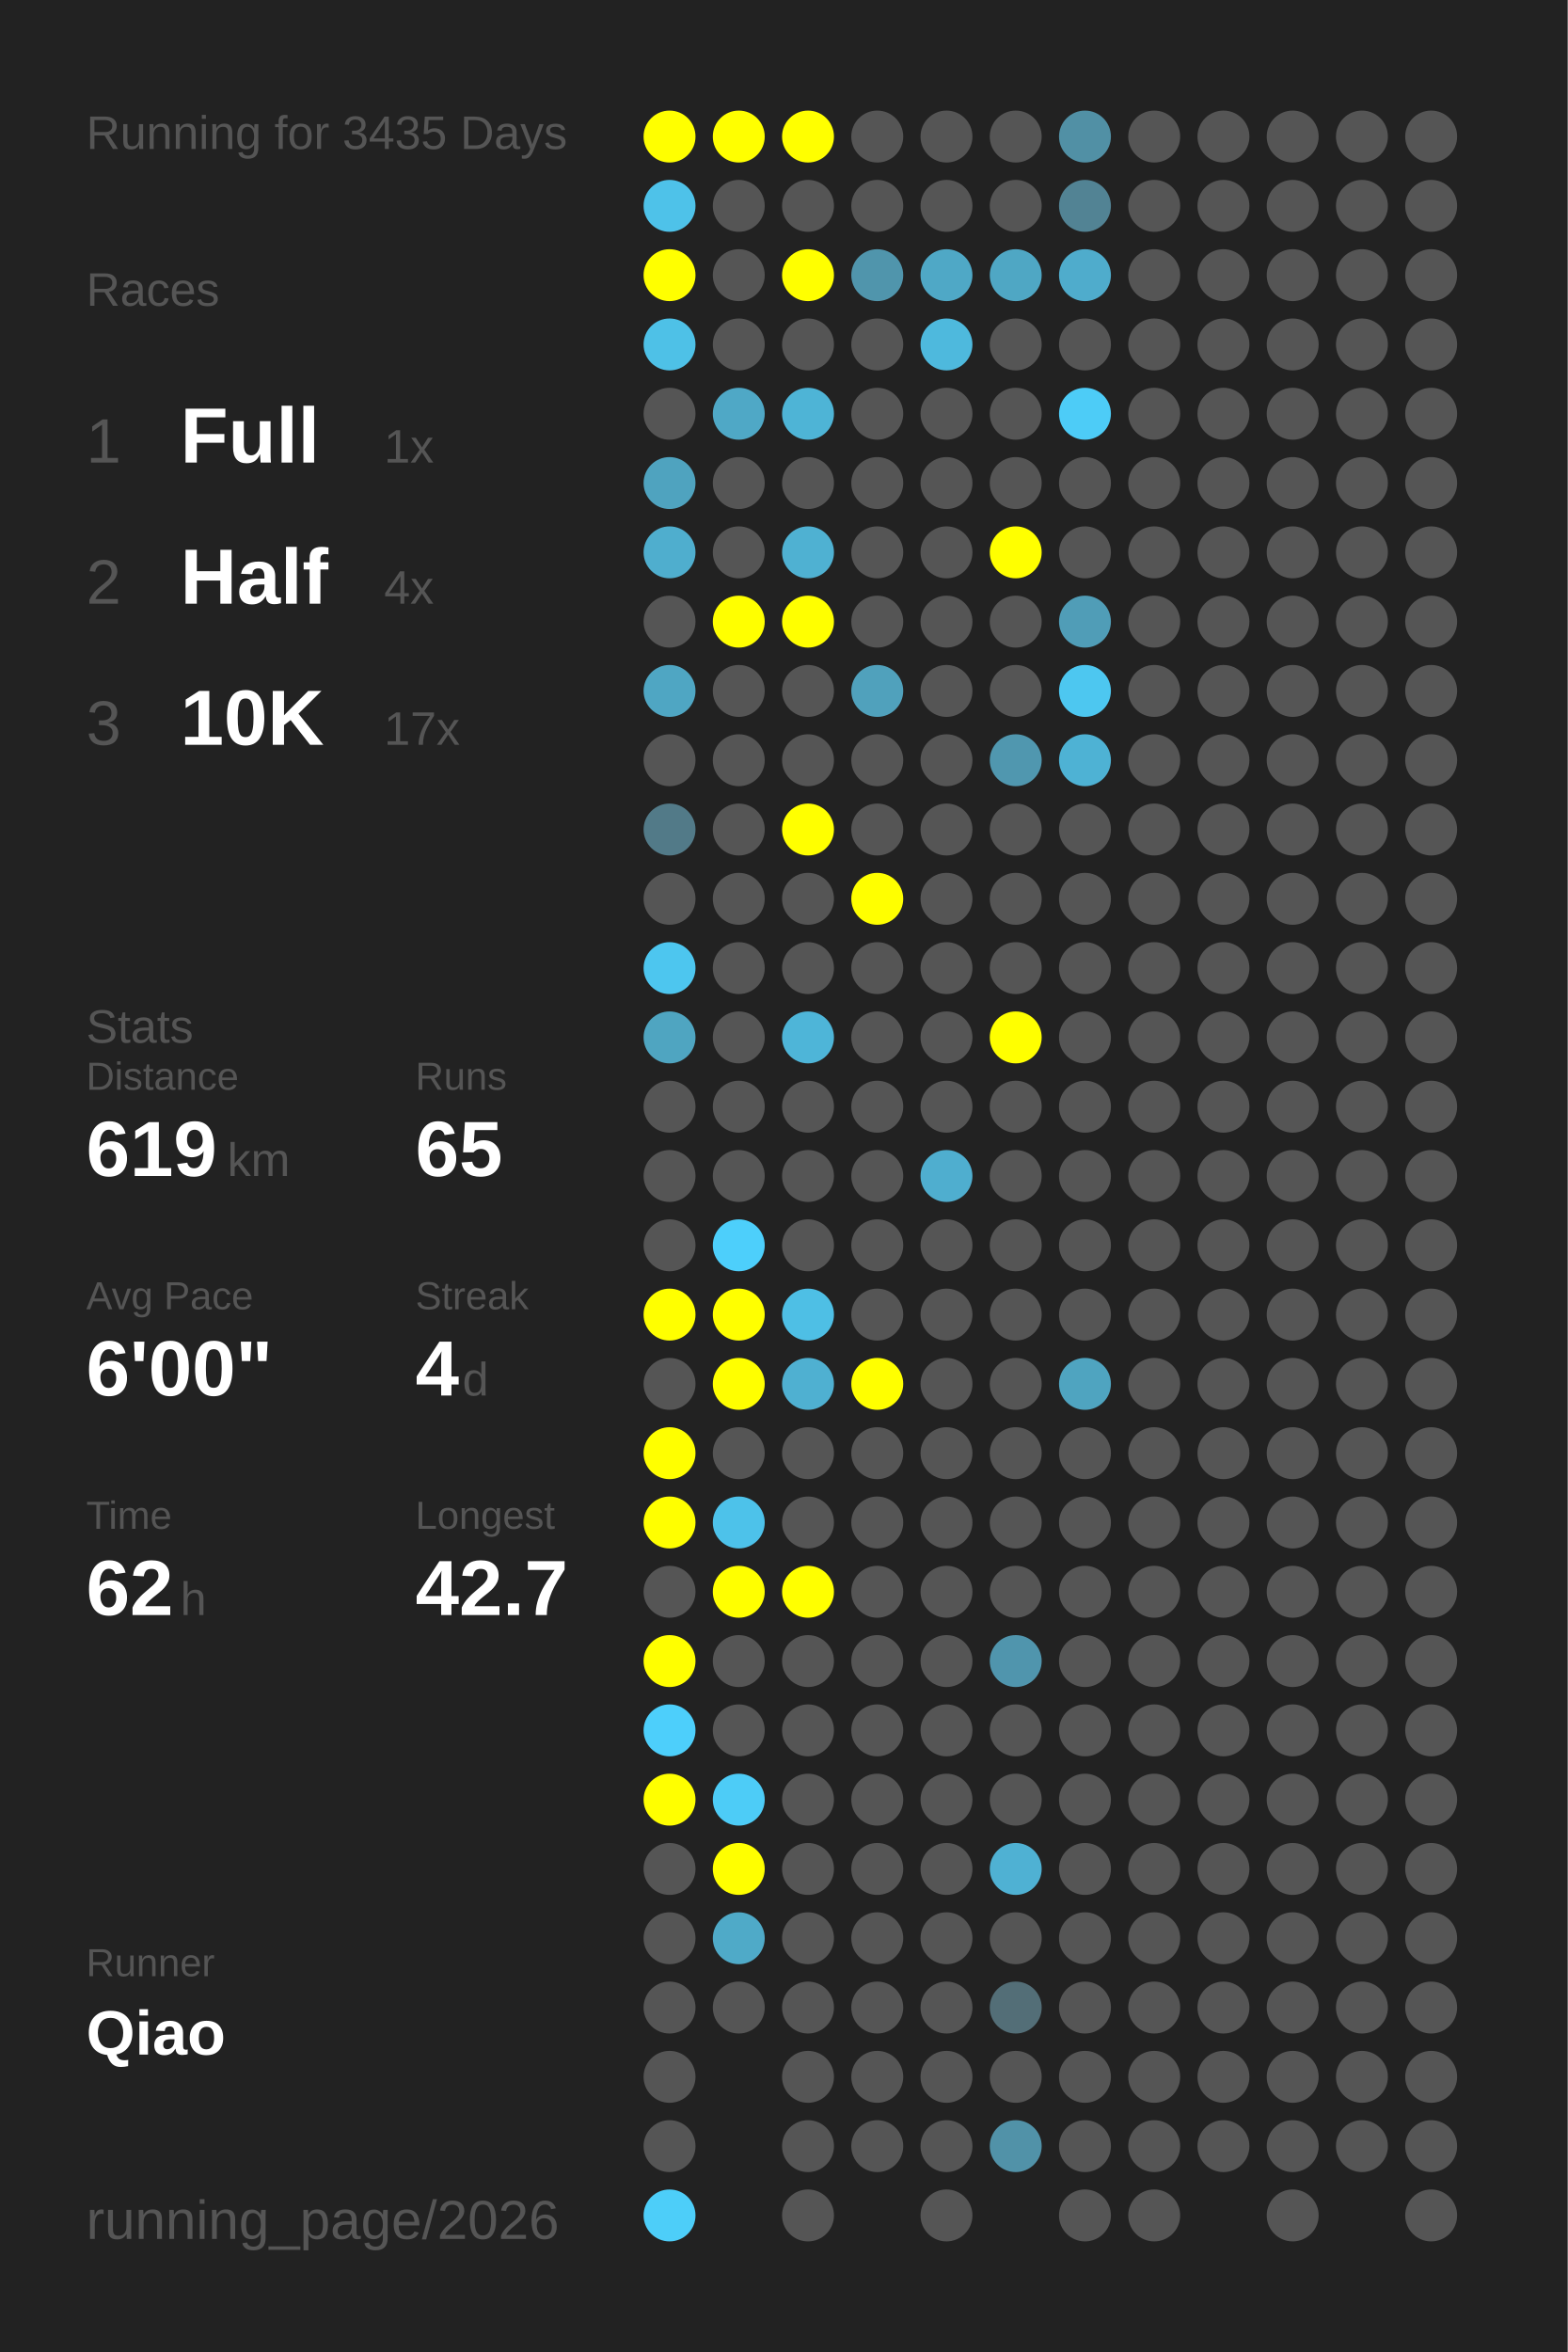
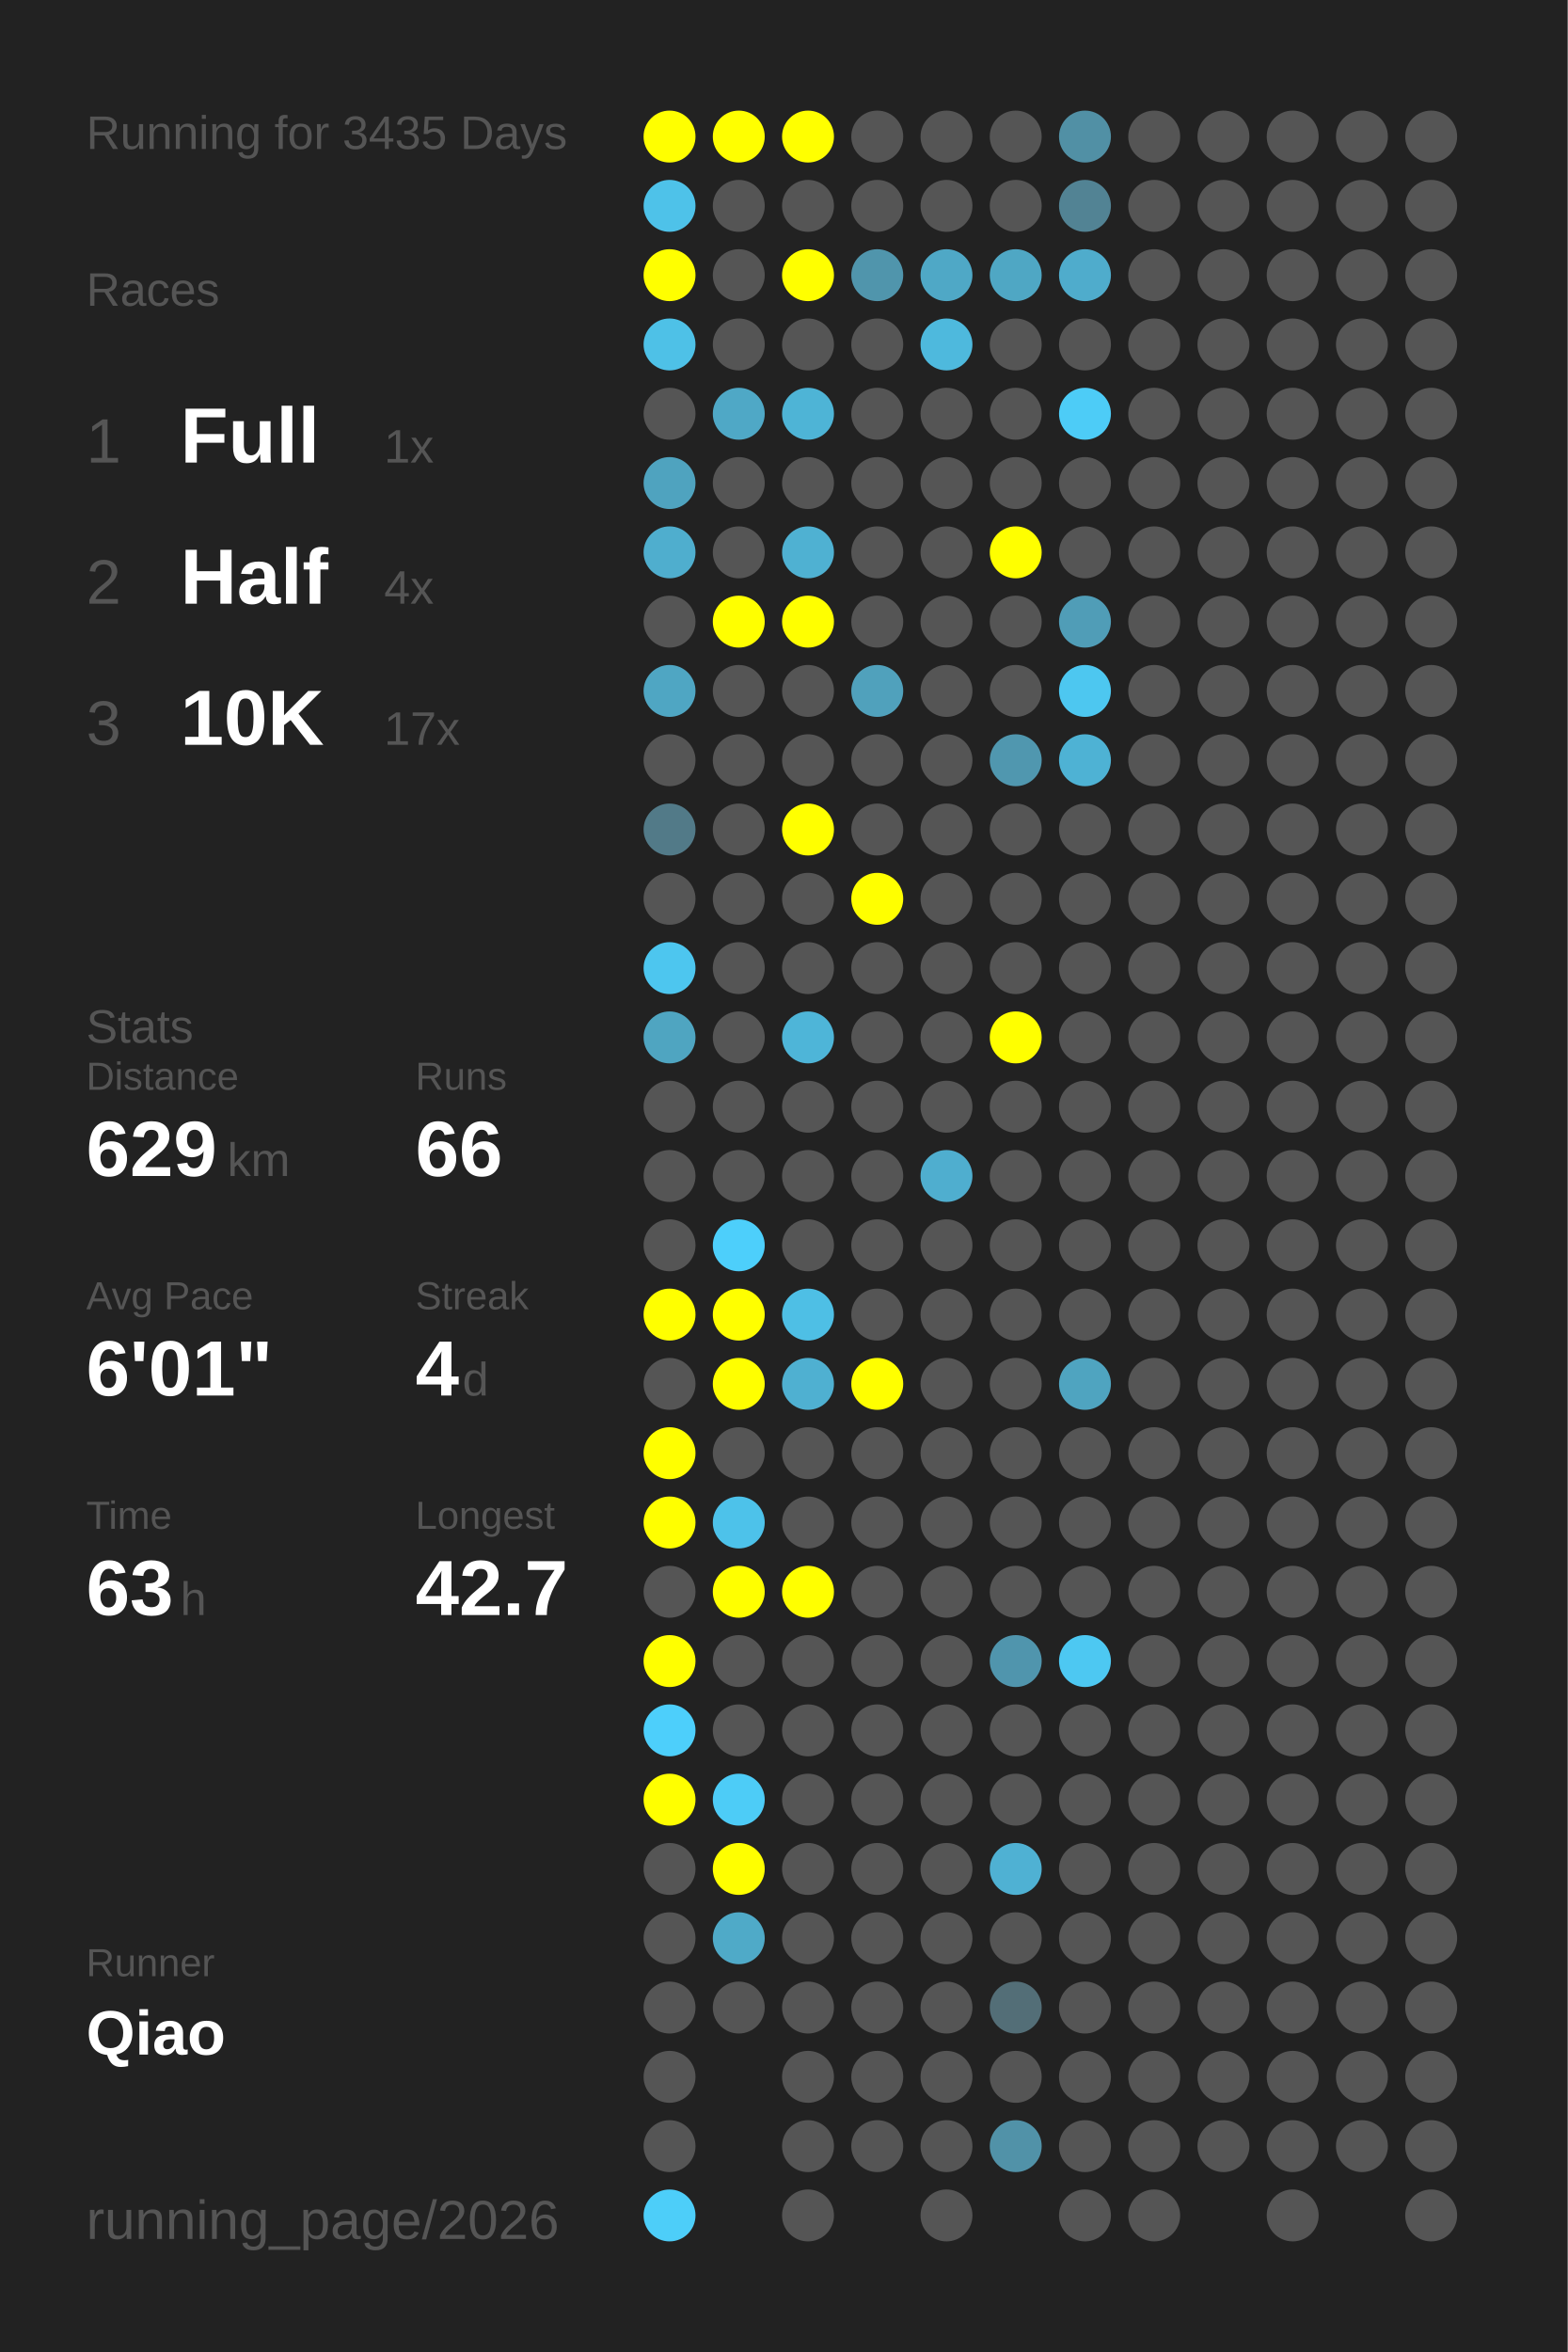
<svg xmlns="http://www.w3.org/2000/svg" baseProfile="full" height="300mm" version="1.1" viewBox="0,0,200,300" width="200mm">
  <defs />
  <rect fill="#222222" height="300" width="200" x="0" y="0" />
  <text fill="#555555" style="font-size:6px; font-family:Arial;" x="11" y="19">Running for 3435 Days</text>
  <text fill="#555555" style="font-size:6px; font-family:Arial;" x="11" y="39">Races</text>
  <text fill="#555555" style="font-size:8px; font-family:Arial;" x="11" y="59">1</text>
  <text fill="#FFFFFF" style="font-size:10px; font-family:Arial; font-weight:bold;" x="23" y="59">Full</text>
  <text fill="#555555" style="font-size:6px; font-family:Arial;" x="49" y="59">1x</text>
  <text fill="#555555" style="font-size:8px; font-family:Arial;" x="11" y="77">2</text>
  <text fill="#FFFFFF" style="font-size:10px; font-family:Arial; font-weight:bold;" x="23" y="77">Half</text>
  <text fill="#555555" style="font-size:6px; font-family:Arial;" x="49" y="77">4x</text>
  <text fill="#555555" style="font-size:8px; font-family:Arial;" x="11" y="95">3</text>
  <text fill="#FFFFFF" style="font-size:10px; font-family:Arial; font-weight:bold;" x="23" y="95">10K</text>
  <text fill="#555555" style="font-size:6px; font-family:Arial;" x="49" y="95">17x</text>
  <text fill="#555555" style="font-size:6px; font-family:Arial;" x="11" y="133">Stats</text>
  <text fill="#555555" style="font-size:5px; font-family:Arial;" x="11" y="139">Distance</text>
-   <text fill="#FFFFFF" style="font-size:10px; font-family:Arial; font-weight:bold;" x="11" y="150">619</text>
+   <text fill="#FFFFFF" style="font-size:10px; font-family:Arial; font-weight:bold;" x="11" y="150">629</text>
  <text fill="#555555" style="font-size:6px; font-family:Arial;" x="29" y="150">km</text>
  <text fill="#555555" style="font-size:5px; font-family:Arial;" x="53" y="139">Runs</text>
-   <text fill="#FFFFFF" style="font-size:10px; font-family:Arial; font-weight:bold;" x="53" y="150">65</text>
+   <text fill="#FFFFFF" style="font-size:10px; font-family:Arial; font-weight:bold;" x="53" y="150">66</text>
  <text fill="#555555" style="font-size:5px; font-family:Arial;" x="11" y="167">Avg Pace</text>
-   <text fill="#FFFFFF" style="font-size:10px; font-family:Arial; font-weight:bold;" x="11" y="178">6'00"</text>
+   <text fill="#FFFFFF" style="font-size:10px; font-family:Arial; font-weight:bold;" x="11" y="178">6'01"</text>
  <text fill="#555555" style="font-size:5px; font-family:Arial;" x="53" y="167">Streak</text>
  <text fill="#FFFFFF" style="font-size:10px; font-family:Arial; font-weight:bold;" x="53" y="178">4</text>
  <text fill="#555555" style="font-size:6px; font-family:Arial;" x="59" y="178">d</text>
  <text fill="#555555" style="font-size:5px; font-family:Arial;" x="11" y="195">Time</text>
-   <text fill="#FFFFFF" style="font-size:10px; font-family:Arial; font-weight:bold;" x="11" y="206">62</text>
+   <text fill="#FFFFFF" style="font-size:10px; font-family:Arial; font-weight:bold;" x="11" y="206">63</text>
  <text fill="#555555" style="font-size:6px; font-family:Arial;" x="23" y="206">h</text>
  <text fill="#555555" style="font-size:5px; font-family:Arial;" x="53" y="195">Longest</text>
  <text fill="#FFFFFF" style="font-size:10px; font-family:Arial; font-weight:bold;" x="53" y="206">42.7</text>
  <text fill="#555555" style="font-size:5px; font-family:Arial;" x="11" y="252.065">Runner</text>
  <text fill="#FFFFFF" style="font-size:8px; font-family:Arial; font-weight:bold;" x="11" y="262.065">Qiao</text>
  <text fill="#555555" style="font-size:7px; font-family:Arial;" x="11" y="285.581">running_page/2026</text>
  <circle cx="85.417" cy="17.419" fill="#FFFF00" r="3.312" />
  <circle cx="85.417" cy="26.258" fill="#4ec2e9" r="3.312" />
  <circle cx="85.417" cy="35.097" fill="#FFFF00" r="3.312" />
  <circle cx="85.417" cy="43.935" fill="#4ec1e7" r="3.312" />
  <circle cx="85.417" cy="52.774" fill="#555555" r="3.312" />
  <circle cx="85.417" cy="61.613" fill="#4fa3bf" r="3.312" />
  <circle cx="85.417" cy="70.452" fill="#4faece" r="3.312" />
  <circle cx="85.417" cy="79.29" fill="#555555" r="3.312" />
  <circle cx="85.417" cy="88.129" fill="#4fa6c3" r="3.312" />
  <circle cx="85.417" cy="96.968" fill="#555555" r="3.312" />
  <circle cx="85.417" cy="105.806" fill="#527a88" r="3.312" />
  <circle cx="85.417" cy="114.645" fill="#555555" r="3.312" />
  <circle cx="85.417" cy="123.484" fill="#4dc6ef" r="3.312" />
  <circle cx="85.417" cy="132.323" fill="#4fa5c1" r="3.312" />
  <circle cx="85.417" cy="141.161" fill="#555555" r="3.312" />
  <circle cx="85.417" cy="150" fill="#555555" r="3.312" />
  <circle cx="85.417" cy="158.839" fill="#555555" r="3.312" />
  <circle cx="85.417" cy="167.677" fill="#FFFF00" r="3.312" />
  <circle cx="85.417" cy="176.516" fill="#555555" r="3.312" />
  <circle cx="85.417" cy="185.355" fill="#FFFF00" r="3.312" />
  <circle cx="85.417" cy="194.194" fill="#FFFF00" r="3.312" />
  <circle cx="85.417" cy="203.032" fill="#555555" r="3.312" />
  <circle cx="85.417" cy="211.871" fill="#FFFF00" r="3.312" />
  <circle cx="85.417" cy="220.71" fill="#4dcffb" r="3.312" />
  <circle cx="85.417" cy="229.548" fill="#FFFF00" r="3.312" />
  <circle cx="85.417" cy="238.387" fill="#555555" r="3.312" />
  <circle cx="85.417" cy="247.226" fill="#555555" r="3.312" />
  <circle cx="85.417" cy="256.065" fill="#555555" r="3.312" />
  <circle cx="85.417" cy="264.903" fill="#555555" r="3.312" />
  <circle cx="85.417" cy="273.742" fill="#555555" r="3.312" />
  <circle cx="85.417" cy="282.581" fill="#4dcef9" r="3.312" />
  <circle cx="94.25" cy="17.419" fill="#FFFF00" r="3.312" />
  <circle cx="94.25" cy="26.258" fill="#555555" r="3.312" />
  <circle cx="94.25" cy="35.097" fill="#555555" r="3.312" />
  <circle cx="94.25" cy="43.935" fill="#555555" r="3.312" />
  <circle cx="94.25" cy="52.774" fill="#4fa8c6" r="3.312" />
  <circle cx="94.25" cy="61.613" fill="#555555" r="3.312" />
  <circle cx="94.25" cy="70.452" fill="#555555" r="3.312" />
  <circle cx="94.25" cy="79.29" fill="#FFFF00" r="3.312" />
  <circle cx="94.25" cy="88.129" fill="#555555" r="3.312" />
  <circle cx="94.25" cy="96.968" fill="#555555" r="3.312" />
  <circle cx="94.25" cy="105.806" fill="#555555" r="3.312" />
  <circle cx="94.25" cy="114.645" fill="#555555" r="3.312" />
  <circle cx="94.25" cy="123.484" fill="#555555" r="3.312" />
  <circle cx="94.25" cy="132.323" fill="#555555" r="3.312" />
  <circle cx="94.25" cy="141.161" fill="#555555" r="3.312" />
  <circle cx="94.25" cy="150" fill="#555555" r="3.312" />
  <circle cx="94.25" cy="158.839" fill="#4dcffb" r="3.312" />
  <circle cx="94.25" cy="167.677" fill="#FFFF00" r="3.312" />
  <circle cx="94.25" cy="176.516" fill="#FFFF00" r="3.312" />
  <circle cx="94.25" cy="185.355" fill="#555555" r="3.312" />
  <circle cx="94.25" cy="194.194" fill="#4dc2ea" r="3.312" />
  <circle cx="94.25" cy="203.032" fill="#FFFF00" r="3.312" />
  <circle cx="94.25" cy="211.871" fill="#555555" r="3.312" />
  <circle cx="94.25" cy="220.71" fill="#555555" r="3.312" />
  <circle cx="94.25" cy="229.548" fill="#4dccf7" r="3.312" />
  <circle cx="94.25" cy="238.387" fill="#FFFF00" r="3.312" />
  <circle cx="94.25" cy="247.226" fill="#4faac8" r="3.312" />
  <circle cx="94.25" cy="256.065" fill="#555555" r="3.312" />
  <circle cx="103.083" cy="17.419" fill="#FFFF00" r="3.312" />
  <circle cx="103.083" cy="26.258" fill="#555555" r="3.312" />
  <circle cx="103.083" cy="35.097" fill="#FFFF00" r="3.312" />
  <circle cx="103.083" cy="43.935" fill="#555555" r="3.312" />
  <circle cx="103.083" cy="52.774" fill="#4eb4d6" r="3.312" />
  <circle cx="103.083" cy="61.613" fill="#555555" r="3.312" />
  <circle cx="103.083" cy="70.452" fill="#4fb1d2" r="3.312" />
  <circle cx="103.083" cy="79.29" fill="#FFFF00" r="3.312" />
  <circle cx="103.083" cy="88.129" fill="#555555" r="3.312" />
  <circle cx="103.083" cy="96.968" fill="#555555" r="3.312" />
  <circle cx="103.083" cy="105.806" fill="#FFFF00" r="3.312" />
  <circle cx="103.083" cy="114.645" fill="#555555" r="3.312" />
  <circle cx="103.083" cy="123.484" fill="#555555" r="3.312" />
  <circle cx="103.083" cy="132.323" fill="#4eb5d8" r="3.312" />
  <circle cx="103.083" cy="141.161" fill="#555555" r="3.312" />
  <circle cx="103.083" cy="150" fill="#555555" r="3.312" />
  <circle cx="103.083" cy="158.839" fill="#555555" r="3.312" />
  <circle cx="103.083" cy="167.677" fill="#4ebfe5" r="3.312" />
  <circle cx="103.083" cy="176.516" fill="#4fb0d1" r="3.312" />
  <circle cx="103.083" cy="185.355" fill="#555555" r="3.312" />
  <circle cx="103.083" cy="194.194" fill="#555555" r="3.312" />
  <circle cx="103.083" cy="203.032" fill="#FFFF00" r="3.312" />
  <circle cx="103.083" cy="211.871" fill="#555555" r="3.312" />
  <circle cx="103.083" cy="220.71" fill="#555555" r="3.312" />
  <circle cx="103.083" cy="229.548" fill="#555555" r="3.312" />
  <circle cx="103.083" cy="238.387" fill="#555555" r="3.312" />
  <circle cx="103.083" cy="247.226" fill="#555555" r="3.312" />
  <circle cx="103.083" cy="256.065" fill="#555555" r="3.312" />
  <circle cx="103.083" cy="264.903" fill="#555555" r="3.312" />
  <circle cx="103.083" cy="273.742" fill="#555555" r="3.312" />
  <circle cx="103.083" cy="282.581" fill="#555555" r="3.312" />
  <circle cx="111.917" cy="17.419" fill="#555555" r="3.312" />
  <circle cx="111.917" cy="26.258" fill="#555555" r="3.312" />
  <circle cx="111.917" cy="35.097" fill="#5095ac" r="3.312" />
  <circle cx="111.917" cy="43.935" fill="#555555" r="3.312" />
  <circle cx="111.917" cy="52.774" fill="#555555" r="3.312" />
  <circle cx="111.917" cy="61.613" fill="#555555" r="3.312" />
  <circle cx="111.917" cy="70.452" fill="#555555" r="3.312" />
  <circle cx="111.917" cy="79.29" fill="#555555" r="3.312" />
  <circle cx="111.917" cy="88.129" fill="#50a1bc" r="3.312" />
  <circle cx="111.917" cy="96.968" fill="#555555" r="3.312" />
  <circle cx="111.917" cy="105.806" fill="#555555" r="3.312" />
  <circle cx="111.917" cy="114.645" fill="#FFFF00" r="3.312" />
  <circle cx="111.917" cy="123.484" fill="#555555" r="3.312" />
  <circle cx="111.917" cy="132.323" fill="#555555" r="3.312" />
  <circle cx="111.917" cy="141.161" fill="#555555" r="3.312" />
  <circle cx="111.917" cy="150" fill="#555555" r="3.312" />
  <circle cx="111.917" cy="158.839" fill="#555555" r="3.312" />
  <circle cx="111.917" cy="167.677" fill="#555555" r="3.312" />
  <circle cx="111.917" cy="176.516" fill="#FFFF00" r="3.312" />
  <circle cx="111.917" cy="185.355" fill="#555555" r="3.312" />
  <circle cx="111.917" cy="194.194" fill="#555555" r="3.312" />
  <circle cx="111.917" cy="203.032" fill="#555555" r="3.312" />
  <circle cx="111.917" cy="211.871" fill="#555555" r="3.312" />
  <circle cx="111.917" cy="220.71" fill="#555555" r="3.312" />
  <circle cx="111.917" cy="229.548" fill="#555555" r="3.312" />
  <circle cx="111.917" cy="238.387" fill="#555555" r="3.312" />
  <circle cx="111.917" cy="247.226" fill="#555555" r="3.312" />
  <circle cx="111.917" cy="256.065" fill="#555555" r="3.312" />
  <circle cx="111.917" cy="264.903" fill="#555555" r="3.312" />
  <circle cx="111.917" cy="273.742" fill="#555555" r="3.312" />
  <circle cx="120.75" cy="17.419" fill="#555555" r="3.312" />
  <circle cx="120.75" cy="26.258" fill="#555555" r="3.312" />
  <circle cx="120.75" cy="35.097" fill="#4fa8c6" r="3.312" />
  <circle cx="120.75" cy="43.935" fill="#4eb9dd" r="3.312" />
  <circle cx="120.75" cy="52.774" fill="#555555" r="3.312" />
  <circle cx="120.75" cy="61.613" fill="#555555" r="3.312" />
  <circle cx="120.75" cy="70.452" fill="#555555" r="3.312" />
  <circle cx="120.75" cy="79.29" fill="#555555" r="3.312" />
  <circle cx="120.75" cy="88.129" fill="#555555" r="3.312" />
  <circle cx="120.75" cy="96.968" fill="#555555" r="3.312" />
  <circle cx="120.75" cy="105.806" fill="#555555" r="3.312" />
  <circle cx="120.75" cy="114.645" fill="#555555" r="3.312" />
  <circle cx="120.75" cy="123.484" fill="#555555" r="3.312" />
  <circle cx="120.75" cy="132.323" fill="#555555" r="3.312" />
  <circle cx="120.75" cy="141.161" fill="#555555" r="3.312" />
  <circle cx="120.75" cy="150" fill="#4faecf" r="3.312" />
  <circle cx="120.75" cy="158.839" fill="#555555" r="3.312" />
  <circle cx="120.75" cy="167.677" fill="#555555" r="3.312" />
  <circle cx="120.75" cy="176.516" fill="#555555" r="3.312" />
  <circle cx="120.75" cy="185.355" fill="#555555" r="3.312" />
  <circle cx="120.75" cy="194.194" fill="#555555" r="3.312" />
  <circle cx="120.75" cy="203.032" fill="#555555" r="3.312" />
  <circle cx="120.75" cy="211.871" fill="#555555" r="3.312" />
  <circle cx="120.75" cy="220.71" fill="#555555" r="3.312" />
  <circle cx="120.75" cy="229.548" fill="#555555" r="3.312" />
  <circle cx="120.75" cy="238.387" fill="#555555" r="3.312" />
  <circle cx="120.75" cy="247.226" fill="#555555" r="3.312" />
  <circle cx="120.75" cy="256.065" fill="#555555" r="3.312" />
  <circle cx="120.75" cy="264.903" fill="#555555" r="3.312" />
  <circle cx="120.75" cy="273.742" fill="#555555" r="3.312" />
  <circle cx="120.75" cy="282.581" fill="#555555" r="3.312" />
  <circle cx="129.583" cy="17.419" fill="#555555" r="3.312" />
  <circle cx="129.583" cy="26.258" fill="#555555" r="3.312" />
  <circle cx="129.583" cy="35.097" fill="#4fa7c4" r="3.312" />
  <circle cx="129.583" cy="43.935" fill="#555555" r="3.312" />
  <circle cx="129.583" cy="52.774" fill="#555555" r="3.312" />
  <circle cx="129.583" cy="61.613" fill="#555555" r="3.312" />
  <circle cx="129.583" cy="70.452" fill="#FFFF00" r="3.312" />
  <circle cx="129.583" cy="79.29" fill="#555555" r="3.312" />
  <circle cx="129.583" cy="88.129" fill="#555555" r="3.312" />
  <circle cx="129.583" cy="96.968" fill="#5097af" r="3.312" />
  <circle cx="129.583" cy="105.806" fill="#555555" r="3.312" />
  <circle cx="129.583" cy="114.645" fill="#555555" r="3.312" />
  <circle cx="129.583" cy="123.484" fill="#555555" r="3.312" />
  <circle cx="129.583" cy="132.323" fill="#FFFF00" r="3.312" />
  <circle cx="129.583" cy="141.161" fill="#555555" r="3.312" />
  <circle cx="129.583" cy="150" fill="#555555" r="3.312" />
  <circle cx="129.583" cy="158.839" fill="#555555" r="3.312" />
  <circle cx="129.583" cy="167.677" fill="#555555" r="3.312" />
  <circle cx="129.583" cy="176.516" fill="#555555" r="3.312" />
  <circle cx="129.583" cy="185.355" fill="#555555" r="3.312" />
  <circle cx="129.583" cy="194.194" fill="#555555" r="3.312" />
  <circle cx="129.583" cy="203.032" fill="#555555" r="3.312" />
  <circle cx="129.583" cy="211.871" fill="#5095ad" r="3.312" />
  <circle cx="129.583" cy="220.71" fill="#555555" r="3.312" />
  <circle cx="129.583" cy="229.548" fill="#555555" r="3.312" />
  <circle cx="129.583" cy="238.387" fill="#4fb1d3" r="3.312" />
  <circle cx="129.583" cy="247.226" fill="#555555" r="3.312" />
  <circle cx="129.583" cy="256.065" fill="#536e77" r="3.312" />
  <circle cx="129.583" cy="264.903" fill="#555555" r="3.312" />
  <circle cx="129.583" cy="273.742" fill="#5192a8" r="3.312" />
  <circle cx="138.417" cy="17.419" fill="#5190a5" r="3.312" />
  <circle cx="138.417" cy="26.258" fill="#528394" r="3.312" />
  <circle cx="138.417" cy="35.097" fill="#4faccc" r="3.312" />
  <circle cx="138.417" cy="43.935" fill="#555555" r="3.312" />
  <circle cx="138.417" cy="52.774" fill="#4dccf7" r="3.312" />
  <circle cx="138.417" cy="61.613" fill="#555555" r="3.312" />
  <circle cx="138.417" cy="70.452" fill="#555555" r="3.312" />
  <circle cx="138.417" cy="79.29" fill="#509db7" r="3.312" />
  <circle cx="138.417" cy="88.129" fill="#4dc7f0" r="3.312" />
  <circle cx="138.417" cy="96.968" fill="#4eb2d4" r="3.312" />
  <circle cx="138.417" cy="105.806" fill="#555555" r="3.312" />
  <circle cx="138.417" cy="114.645" fill="#555555" r="3.312" />
  <circle cx="138.417" cy="123.484" fill="#555555" r="3.312" />
  <circle cx="138.417" cy="132.323" fill="#555555" r="3.312" />
  <circle cx="138.417" cy="141.161" fill="#555555" r="3.312" />
  <circle cx="138.417" cy="150" fill="#555555" r="3.312" />
  <circle cx="138.417" cy="158.839" fill="#555555" r="3.312" />
  <circle cx="138.417" cy="167.677" fill="#555555" r="3.312" />
  <circle cx="138.417" cy="176.516" fill="#4fa4c0" r="3.312" />
  <circle cx="138.417" cy="185.355" fill="#555555" r="3.312" />
  <circle cx="138.417" cy="194.194" fill="#555555" r="3.312" />
  <circle cx="138.417" cy="203.032" fill="#555555" r="3.312" />
-   <circle cx="138.417" cy="211.871" fill="#555555" r="3.312" />
+   <circle cx="138.417" cy="211.871" fill="#4dc8f2" r="3.312" />
  <circle cx="138.417" cy="220.71" fill="#555555" r="3.312" />
  <circle cx="138.417" cy="229.548" fill="#555555" r="3.312" />
  <circle cx="138.417" cy="238.387" fill="#555555" r="3.312" />
  <circle cx="138.417" cy="247.226" fill="#555555" r="3.312" />
  <circle cx="138.417" cy="256.065" fill="#555555" r="3.312" />
  <circle cx="138.417" cy="264.903" fill="#555555" r="3.312" />
  <circle cx="138.417" cy="273.742" fill="#555555" r="3.312" />
  <circle cx="138.417" cy="282.581" fill="#555555" r="3.312" />
  <circle cx="147.25" cy="17.419" fill="#555555" r="3.312" />
  <circle cx="147.25" cy="26.258" fill="#555555" r="3.312" />
  <circle cx="147.25" cy="35.097" fill="#555555" r="3.312" />
  <circle cx="147.25" cy="43.935" fill="#555555" r="3.312" />
  <circle cx="147.25" cy="52.774" fill="#555555" r="3.312" />
  <circle cx="147.25" cy="61.613" fill="#555555" r="3.312" />
  <circle cx="147.25" cy="70.452" fill="#555555" r="3.312" />
  <circle cx="147.25" cy="79.29" fill="#555555" r="3.312" />
  <circle cx="147.25" cy="88.129" fill="#555555" r="3.312" />
  <circle cx="147.25" cy="96.968" fill="#555555" r="3.312" />
  <circle cx="147.25" cy="105.806" fill="#555555" r="3.312" />
  <circle cx="147.25" cy="114.645" fill="#555555" r="3.312" />
  <circle cx="147.25" cy="123.484" fill="#555555" r="3.312" />
  <circle cx="147.25" cy="132.323" fill="#555555" r="3.312" />
  <circle cx="147.25" cy="141.161" fill="#555555" r="3.312" />
  <circle cx="147.25" cy="150" fill="#555555" r="3.312" />
  <circle cx="147.25" cy="158.839" fill="#555555" r="3.312" />
  <circle cx="147.25" cy="167.677" fill="#555555" r="3.312" />
  <circle cx="147.25" cy="176.516" fill="#555555" r="3.312" />
  <circle cx="147.25" cy="185.355" fill="#555555" r="3.312" />
  <circle cx="147.25" cy="194.194" fill="#555555" r="3.312" />
  <circle cx="147.25" cy="203.032" fill="#555555" r="3.312" />
  <circle cx="147.25" cy="211.871" fill="#555555" r="3.312" />
  <circle cx="147.25" cy="220.71" fill="#555555" r="3.312" />
  <circle cx="147.25" cy="229.548" fill="#555555" r="3.312" />
  <circle cx="147.25" cy="238.387" fill="#555555" r="3.312" />
  <circle cx="147.25" cy="247.226" fill="#555555" r="3.312" />
  <circle cx="147.25" cy="256.065" fill="#555555" r="3.312" />
  <circle cx="147.25" cy="264.903" fill="#555555" r="3.312" />
  <circle cx="147.25" cy="273.742" fill="#555555" r="3.312" />
  <circle cx="147.25" cy="282.581" fill="#555555" r="3.312" />
  <circle cx="156.083" cy="17.419" fill="#555555" r="3.312" />
  <circle cx="156.083" cy="26.258" fill="#555555" r="3.312" />
  <circle cx="156.083" cy="35.097" fill="#555555" r="3.312" />
  <circle cx="156.083" cy="43.935" fill="#555555" r="3.312" />
  <circle cx="156.083" cy="52.774" fill="#555555" r="3.312" />
  <circle cx="156.083" cy="61.613" fill="#555555" r="3.312" />
  <circle cx="156.083" cy="70.452" fill="#555555" r="3.312" />
  <circle cx="156.083" cy="79.29" fill="#555555" r="3.312" />
  <circle cx="156.083" cy="88.129" fill="#555555" r="3.312" />
  <circle cx="156.083" cy="96.968" fill="#555555" r="3.312" />
  <circle cx="156.083" cy="105.806" fill="#555555" r="3.312" />
  <circle cx="156.083" cy="114.645" fill="#555555" r="3.312" />
  <circle cx="156.083" cy="123.484" fill="#555555" r="3.312" />
  <circle cx="156.083" cy="132.323" fill="#555555" r="3.312" />
  <circle cx="156.083" cy="141.161" fill="#555555" r="3.312" />
  <circle cx="156.083" cy="150" fill="#555555" r="3.312" />
  <circle cx="156.083" cy="158.839" fill="#555555" r="3.312" />
  <circle cx="156.083" cy="167.677" fill="#555555" r="3.312" />
  <circle cx="156.083" cy="176.516" fill="#555555" r="3.312" />
  <circle cx="156.083" cy="185.355" fill="#555555" r="3.312" />
  <circle cx="156.083" cy="194.194" fill="#555555" r="3.312" />
  <circle cx="156.083" cy="203.032" fill="#555555" r="3.312" />
  <circle cx="156.083" cy="211.871" fill="#555555" r="3.312" />
  <circle cx="156.083" cy="220.71" fill="#555555" r="3.312" />
  <circle cx="156.083" cy="229.548" fill="#555555" r="3.312" />
  <circle cx="156.083" cy="238.387" fill="#555555" r="3.312" />
  <circle cx="156.083" cy="247.226" fill="#555555" r="3.312" />
  <circle cx="156.083" cy="256.065" fill="#555555" r="3.312" />
  <circle cx="156.083" cy="264.903" fill="#555555" r="3.312" />
  <circle cx="156.083" cy="273.742" fill="#555555" r="3.312" />
  <circle cx="164.917" cy="17.419" fill="#555555" r="3.312" />
  <circle cx="164.917" cy="26.258" fill="#555555" r="3.312" />
  <circle cx="164.917" cy="35.097" fill="#555555" r="3.312" />
  <circle cx="164.917" cy="43.935" fill="#555555" r="3.312" />
  <circle cx="164.917" cy="52.774" fill="#555555" r="3.312" />
  <circle cx="164.917" cy="61.613" fill="#555555" r="3.312" />
  <circle cx="164.917" cy="70.452" fill="#555555" r="3.312" />
  <circle cx="164.917" cy="79.29" fill="#555555" r="3.312" />
  <circle cx="164.917" cy="88.129" fill="#555555" r="3.312" />
  <circle cx="164.917" cy="96.968" fill="#555555" r="3.312" />
  <circle cx="164.917" cy="105.806" fill="#555555" r="3.312" />
  <circle cx="164.917" cy="114.645" fill="#555555" r="3.312" />
  <circle cx="164.917" cy="123.484" fill="#555555" r="3.312" />
  <circle cx="164.917" cy="132.323" fill="#555555" r="3.312" />
  <circle cx="164.917" cy="141.161" fill="#555555" r="3.312" />
  <circle cx="164.917" cy="150" fill="#555555" r="3.312" />
  <circle cx="164.917" cy="158.839" fill="#555555" r="3.312" />
  <circle cx="164.917" cy="167.677" fill="#555555" r="3.312" />
  <circle cx="164.917" cy="176.516" fill="#555555" r="3.312" />
  <circle cx="164.917" cy="185.355" fill="#555555" r="3.312" />
  <circle cx="164.917" cy="194.194" fill="#555555" r="3.312" />
  <circle cx="164.917" cy="203.032" fill="#555555" r="3.312" />
  <circle cx="164.917" cy="211.871" fill="#555555" r="3.312" />
  <circle cx="164.917" cy="220.71" fill="#555555" r="3.312" />
  <circle cx="164.917" cy="229.548" fill="#555555" r="3.312" />
  <circle cx="164.917" cy="238.387" fill="#555555" r="3.312" />
  <circle cx="164.917" cy="247.226" fill="#555555" r="3.312" />
  <circle cx="164.917" cy="256.065" fill="#555555" r="3.312" />
  <circle cx="164.917" cy="264.903" fill="#555555" r="3.312" />
  <circle cx="164.917" cy="273.742" fill="#555555" r="3.312" />
  <circle cx="164.917" cy="282.581" fill="#555555" r="3.312" />
  <circle cx="173.75" cy="17.419" fill="#555555" r="3.312" />
  <circle cx="173.75" cy="26.258" fill="#555555" r="3.312" />
  <circle cx="173.75" cy="35.097" fill="#555555" r="3.312" />
  <circle cx="173.75" cy="43.935" fill="#555555" r="3.312" />
  <circle cx="173.75" cy="52.774" fill="#555555" r="3.312" />
  <circle cx="173.75" cy="61.613" fill="#555555" r="3.312" />
  <circle cx="173.75" cy="70.452" fill="#555555" r="3.312" />
  <circle cx="173.75" cy="79.29" fill="#555555" r="3.312" />
  <circle cx="173.75" cy="88.129" fill="#555555" r="3.312" />
  <circle cx="173.75" cy="96.968" fill="#555555" r="3.312" />
  <circle cx="173.75" cy="105.806" fill="#555555" r="3.312" />
  <circle cx="173.75" cy="114.645" fill="#555555" r="3.312" />
  <circle cx="173.75" cy="123.484" fill="#555555" r="3.312" />
  <circle cx="173.75" cy="132.323" fill="#555555" r="3.312" />
  <circle cx="173.75" cy="141.161" fill="#555555" r="3.312" />
  <circle cx="173.75" cy="150" fill="#555555" r="3.312" />
  <circle cx="173.75" cy="158.839" fill="#555555" r="3.312" />
  <circle cx="173.75" cy="167.677" fill="#555555" r="3.312" />
  <circle cx="173.75" cy="176.516" fill="#555555" r="3.312" />
  <circle cx="173.75" cy="185.355" fill="#555555" r="3.312" />
  <circle cx="173.75" cy="194.194" fill="#555555" r="3.312" />
  <circle cx="173.75" cy="203.032" fill="#555555" r="3.312" />
  <circle cx="173.75" cy="211.871" fill="#555555" r="3.312" />
  <circle cx="173.75" cy="220.71" fill="#555555" r="3.312" />
  <circle cx="173.75" cy="229.548" fill="#555555" r="3.312" />
  <circle cx="173.75" cy="238.387" fill="#555555" r="3.312" />
  <circle cx="173.75" cy="247.226" fill="#555555" r="3.312" />
  <circle cx="173.75" cy="256.065" fill="#555555" r="3.312" />
  <circle cx="173.75" cy="264.903" fill="#555555" r="3.312" />
  <circle cx="173.75" cy="273.742" fill="#555555" r="3.312" />
  <circle cx="182.583" cy="17.419" fill="#555555" r="3.312" />
  <circle cx="182.583" cy="26.258" fill="#555555" r="3.312" />
  <circle cx="182.583" cy="35.097" fill="#555555" r="3.312" />
  <circle cx="182.583" cy="43.935" fill="#555555" r="3.312" />
  <circle cx="182.583" cy="52.774" fill="#555555" r="3.312" />
  <circle cx="182.583" cy="61.613" fill="#555555" r="3.312" />
  <circle cx="182.583" cy="70.452" fill="#555555" r="3.312" />
  <circle cx="182.583" cy="79.29" fill="#555555" r="3.312" />
  <circle cx="182.583" cy="88.129" fill="#555555" r="3.312" />
  <circle cx="182.583" cy="96.968" fill="#555555" r="3.312" />
  <circle cx="182.583" cy="105.806" fill="#555555" r="3.312" />
  <circle cx="182.583" cy="114.645" fill="#555555" r="3.312" />
  <circle cx="182.583" cy="123.484" fill="#555555" r="3.312" />
  <circle cx="182.583" cy="132.323" fill="#555555" r="3.312" />
  <circle cx="182.583" cy="141.161" fill="#555555" r="3.312" />
  <circle cx="182.583" cy="150" fill="#555555" r="3.312" />
  <circle cx="182.583" cy="158.839" fill="#555555" r="3.312" />
  <circle cx="182.583" cy="167.677" fill="#555555" r="3.312" />
  <circle cx="182.583" cy="176.516" fill="#555555" r="3.312" />
  <circle cx="182.583" cy="185.355" fill="#555555" r="3.312" />
  <circle cx="182.583" cy="194.194" fill="#555555" r="3.312" />
  <circle cx="182.583" cy="203.032" fill="#555555" r="3.312" />
  <circle cx="182.583" cy="211.871" fill="#555555" r="3.312" />
  <circle cx="182.583" cy="220.71" fill="#555555" r="3.312" />
  <circle cx="182.583" cy="229.548" fill="#555555" r="3.312" />
  <circle cx="182.583" cy="238.387" fill="#555555" r="3.312" />
  <circle cx="182.583" cy="247.226" fill="#555555" r="3.312" />
  <circle cx="182.583" cy="256.065" fill="#555555" r="3.312" />
  <circle cx="182.583" cy="264.903" fill="#555555" r="3.312" />
  <circle cx="182.583" cy="273.742" fill="#555555" r="3.312" />
  <circle cx="182.583" cy="282.581" fill="#555555" r="3.312" />
</svg>
